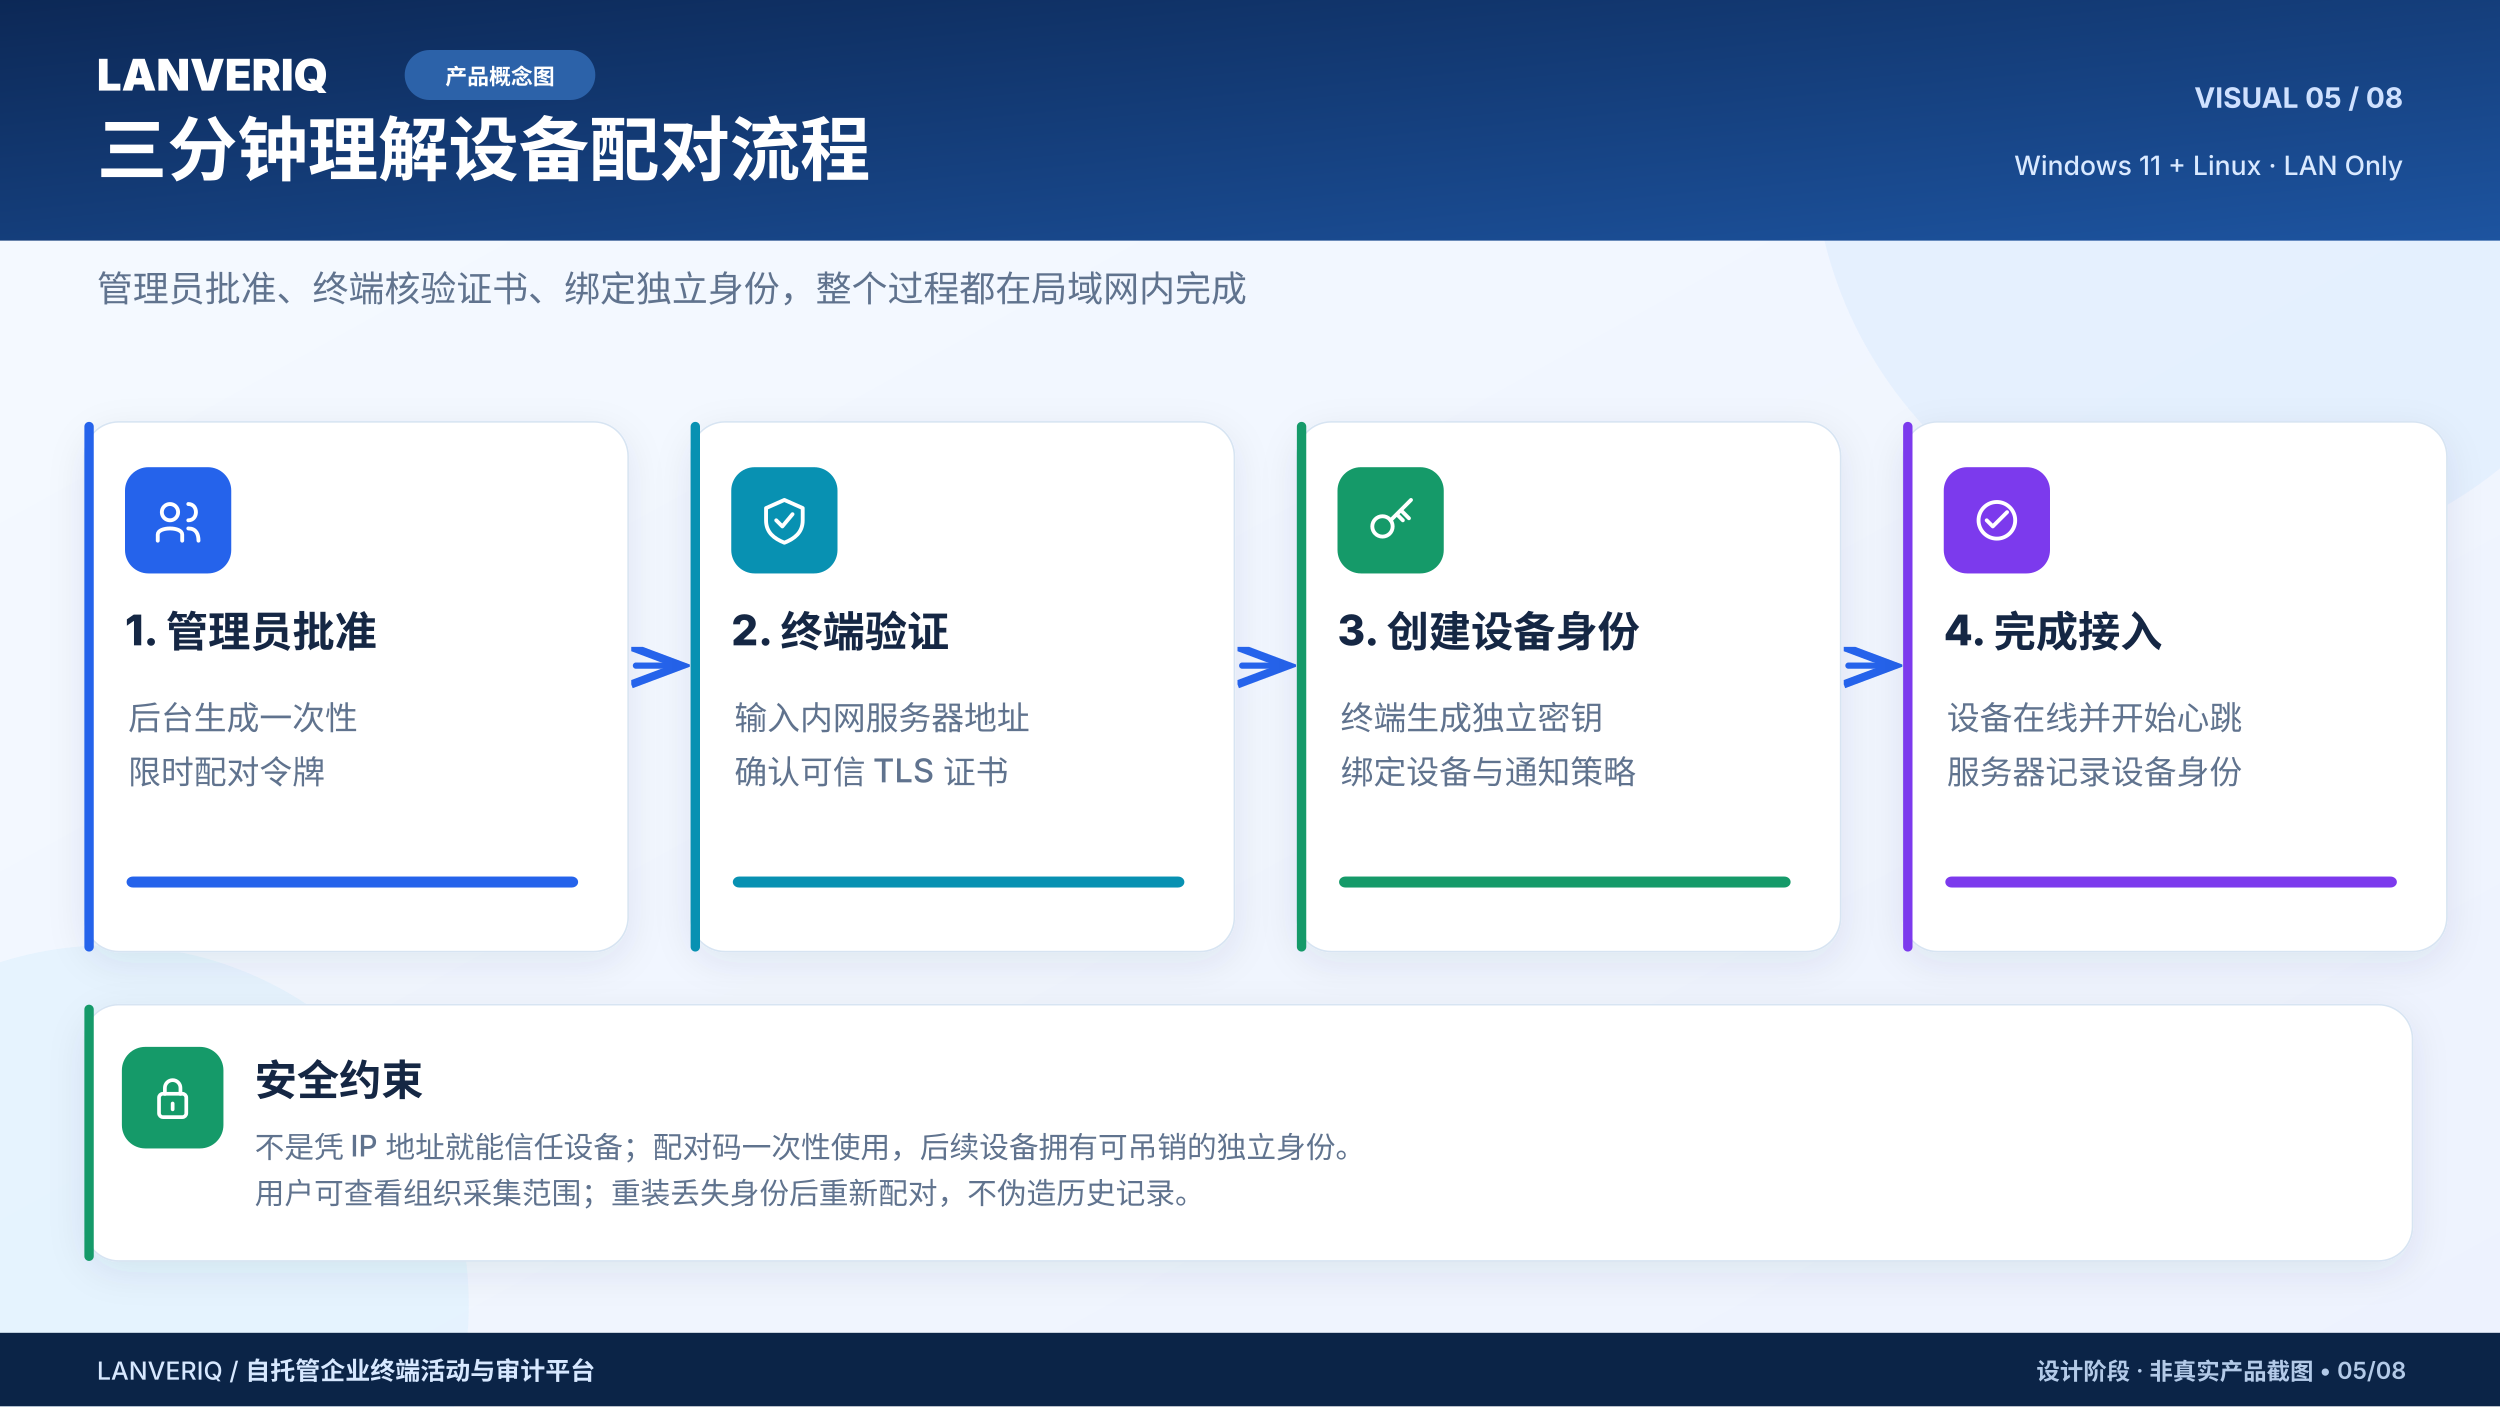
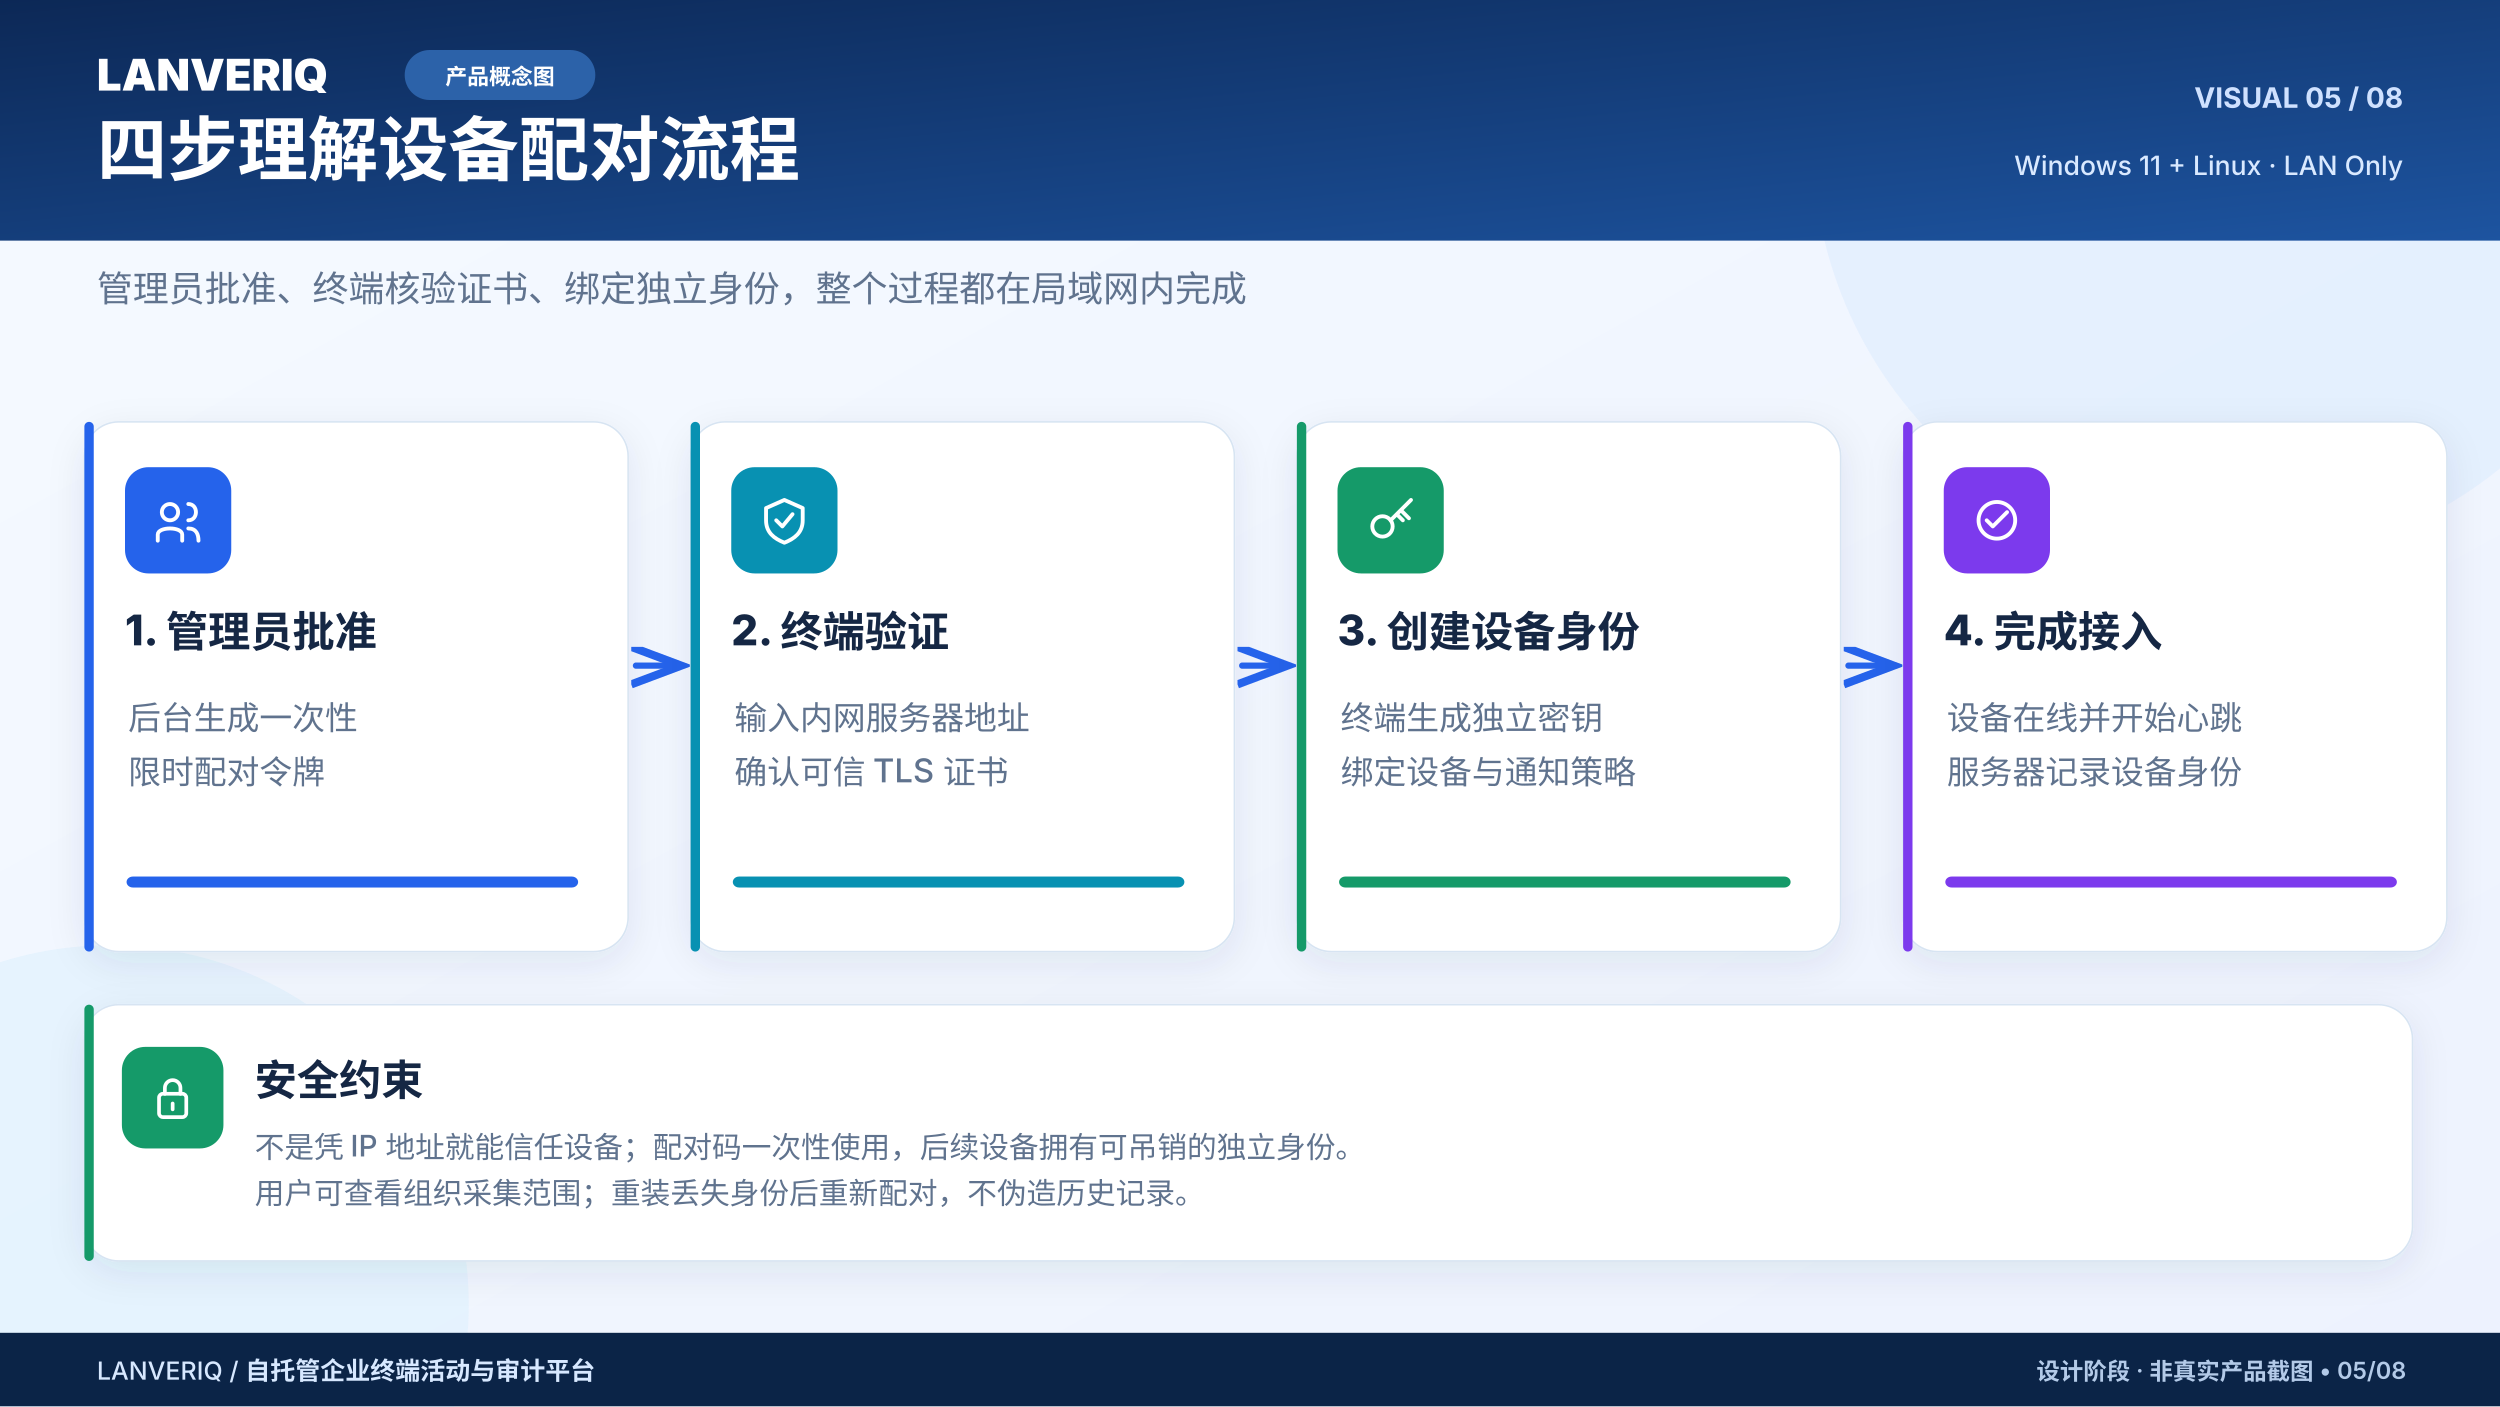
<svg xmlns="http://www.w3.org/2000/svg" width="1600" height="900" viewBox="0 0 1600 900" role="img" aria-labelledby="visualTitle visualDesc">
  <defs>
    <linearGradient id="sky" x1="0" y1="0" x2="1" y2="1">
      <stop stop-color="#F5FAFF" />
      <stop offset="1" stop-color="#EDF2FE" />
    </linearGradient>
    <linearGradient id="navy" x1="0" y1="0" x2="1" y2="1">
      <stop stop-color="#0C2856" />
      <stop offset="1" stop-color="#1D54A0" />
    </linearGradient>
    <filter id="shadow" x="-15%" y="-25%" width="140%" height="165%">
      <feDropShadow dx="0" dy="7" stdDeviation="12" flood-color="#0D3569" flood-opacity=".085" />
    </filter>
    <marker id="arrow" markerWidth="10" markerHeight="10" refX="8" refY="3" orient="auto">
      <path d="M0 0 8 3 0 6" fill="none" stroke="context-stroke" stroke-width="1.3" />
    </marker>
  </defs>
  <rect x="0" y="0" width="1600" height="900" rx="0" fill="url(#sky)" stroke="none" stroke-width="1" />
  <circle cx="1430" cy="90" r="270" fill="#DCEBFE" opacity=".56" />
  <circle cx="70" cy="835" r="230" fill="#E1F1FE" opacity=".75" />
  <rect x="0" y="0" width="1600" height="154" rx="0" fill="url(#navy)" stroke="none" stroke-width="1" />
  <text x="62" y="58" fill="#FFFFFF" font-size="28" font-weight="850" text-anchor="start" font-family="Inter,'Noto Sans SC','Noto Sans CJK SC','Microsoft YaHei',sans-serif">LANVERIQ</text>
  <rect x="259" y="32" width="122" height="32" rx="16" fill="#2C62A9" stroke="none" stroke-width="1" />
  <text x="320" y="54" fill="#FFFFFF" font-size="14" font-weight="700" text-anchor="middle" font-family="Inter,'Noto Sans SC','Noto Sans CJK SC','Microsoft YaHei',sans-serif">产品概念图</text>
-   <text x="62" y="112" fill="#FFFFFF" font-size="45" font-weight="760" text-anchor="start" font-family="Inter,'Noto Sans SC','Noto Sans CJK SC','Microsoft YaHei',sans-serif">三分钟理解设备配对流程</text>
+   <text x="62" y="112" fill="#FFFFFF" font-size="45" font-weight="760" text-anchor="start" font-family="Inter,'Noto Sans SC','Noto Sans CJK SC','Microsoft YaHei',sans-serif">四步理解设备配对流程</text>
  <text x="1538" y="69" fill="#CFE1FF" font-size="18" font-weight="700" text-anchor="end" font-family="Inter,'Noto Sans SC','Noto Sans CJK SC','Microsoft YaHei',sans-serif">VISUAL 05 / 08</text>
  <text x="1538" y="112" fill="#D9E9FF" font-size="17" font-weight="500" text-anchor="end" font-family="Inter,'Noto Sans SC','Noto Sans CJK SC','Microsoft YaHei',sans-serif">Windows 11 + Linux  ·  LAN Only</text>
  <text x="62" y="193" fill="#60738E" font-size="23" font-weight="500" text-anchor="start" font-family="Inter,'Noto Sans SC','Noto Sans CJK SC','Microsoft YaHei',sans-serif">管理员批准、终端核验证书、绑定独立身份，整个过程都在局域网内完成</text>
  <g filter="url(#shadow)">
    <rect x="54" y="270" width="348" height="339" rx="22" fill="#FFFFFF" stroke="#D7E4F2" stroke-width="1" />
  </g>
  <rect x="54" y="270" width="6" height="339" rx="3" fill="#2563EB" stroke="none" stroke-width="1" />
  <rect x="80" y="299" width="68" height="68" rx="15" fill="#2563EB" stroke="none" stroke-width="1" />
  <g transform="translate(98.36,317.36) scale(1.303333)" stroke="white" stroke-width="1.9" stroke-linecap="round" stroke-linejoin="round" fill="none">
    <circle cx="8" cy="8" r="4" />
    <path d="M2 22v-3c0-4 12-4 12 0v3M17 4c5 0 5 8 0 8M17 16c4 0 5 3 5 6" />
  </g>
  <text x="80" y="413" fill="#152744" font-size="27" font-weight="790" text-anchor="start" font-family="Inter,'Noto Sans SC','Noto Sans CJK SC','Microsoft YaHei',sans-serif">1. 管理员批准</text>
  <text x="82" y="467" fill="#60738E" font-size="21" font-weight="530" text-anchor="start" font-family="Inter,'Noto Sans SC','Noto Sans CJK SC','Microsoft YaHei',sans-serif">后台生成一次性</text>
  <text x="82" y="501.65" fill="#60738E" font-size="21" font-weight="530" text-anchor="start" font-family="Inter,'Noto Sans SC','Noto Sans CJK SC','Microsoft YaHei',sans-serif">限时配对令牌</text>
  <rect x="81" y="561" width="289" height="7" rx="4" fill="#2563EB" stroke="none" stroke-width="1" />
  <path d="M407 426 H436" fill="none" stroke="#2563EB" stroke-width="4" stroke-linecap="round" stroke-linejoin="round" marker-end="url(#arrow)" />
  <g filter="url(#shadow)">
    <rect x="442" y="270" width="348" height="339" rx="22" fill="#FFFFFF" stroke="#D7E4F2" stroke-width="1" />
  </g>
  <rect x="442" y="270" width="6" height="339" rx="3" fill="#0891B2" stroke="none" stroke-width="1" />
  <rect x="468" y="299" width="68" height="68" rx="15" fill="#0891B2" stroke="none" stroke-width="1" />
  <g transform="translate(486.36,317.36) scale(1.303333)" stroke="white" stroke-width="1.9" stroke-linecap="round" stroke-linejoin="round" fill="none">
    <path d="M12 2 21 6v6c0 6-4 9-9 11-5-2-9-5-9-11V6z" />
    <path d="m8 12 3 3 5-6" />
  </g>
  <text x="468" y="413" fill="#152744" font-size="27" font-weight="790" text-anchor="start" font-family="Inter,'Noto Sans SC','Noto Sans CJK SC','Microsoft YaHei',sans-serif">2. 终端验证</text>
  <text x="470" y="467" fill="#60738E" font-size="21" font-weight="530" text-anchor="start" font-family="Inter,'Noto Sans SC','Noto Sans CJK SC','Microsoft YaHei',sans-serif">输入内网服务器地址</text>
  <text x="470" y="501.65" fill="#60738E" font-size="21" font-weight="530" text-anchor="start" font-family="Inter,'Noto Sans SC','Noto Sans CJK SC','Microsoft YaHei',sans-serif">确认可信 TLS 证书</text>
  <rect x="469" y="561" width="289" height="7" rx="4" fill="#0891B2" stroke="none" stroke-width="1" />
  <path d="M795 426 H824" fill="none" stroke="#2563EB" stroke-width="4" stroke-linecap="round" stroke-linejoin="round" marker-end="url(#arrow)" />
  <g filter="url(#shadow)">
    <rect x="830" y="270" width="348" height="339" rx="22" fill="#FFFFFF" stroke="#D7E4F2" stroke-width="1" />
  </g>
  <rect x="830" y="270" width="6" height="339" rx="3" fill="#159A69" stroke="none" stroke-width="1" />
  <rect x="856" y="299" width="68" height="68" rx="15" fill="#159A69" stroke="none" stroke-width="1" />
  <g transform="translate(874.36,317.36) scale(1.303333)" stroke="white" stroke-width="1.9" stroke-linecap="round" stroke-linejoin="round" fill="none">
    <circle cx="8" cy="15" r="5" />
    <path d="M12 12 22 2M17 7l4 4M15 9l3 3" />
  </g>
  <text x="856" y="413" fill="#152744" font-size="27" font-weight="790" text-anchor="start" font-family="Inter,'Noto Sans SC','Noto Sans CJK SC','Microsoft YaHei',sans-serif">3. 创建设备身份</text>
  <text x="858" y="467" fill="#60738E" font-size="21" font-weight="530" text-anchor="start" font-family="Inter,'Noto Sans SC','Noto Sans CJK SC','Microsoft YaHei',sans-serif">终端生成独立密钥</text>
  <text x="858" y="501.65" fill="#60738E" font-size="21" font-weight="530" text-anchor="start" font-family="Inter,'Noto Sans SC','Noto Sans CJK SC','Microsoft YaHei',sans-serif">绑定设备与通知策略</text>
  <rect x="857" y="561" width="289" height="7" rx="4" fill="#159A69" stroke="none" stroke-width="1" />
  <path d="M1183 426 H1212" fill="none" stroke="#2563EB" stroke-width="4" stroke-linecap="round" stroke-linejoin="round" marker-end="url(#arrow)" />
  <g filter="url(#shadow)">
    <rect x="1218" y="270" width="348" height="339" rx="22" fill="#FFFFFF" stroke="#D7E4F2" stroke-width="1" />
  </g>
  <rect x="1218" y="270" width="6" height="339" rx="3" fill="#7C3AED" stroke="none" stroke-width="1" />
  <rect x="1244" y="299" width="68" height="68" rx="15" fill="#7C3AED" stroke="none" stroke-width="1" />
  <g transform="translate(1262.36,317.36) scale(1.303333)" stroke="white" stroke-width="1.9" stroke-linecap="round" stroke-linejoin="round" fill="none">
    <circle cx="12" cy="12" r="9" />
    <path d="m7 12 3 3 7-7" />
  </g>
  <text x="1244" y="413" fill="#152744" font-size="27" font-weight="790" text-anchor="start" font-family="Inter,'Noto Sans SC','Noto Sans CJK SC','Microsoft YaHei',sans-serif">4. 完成接入</text>
  <text x="1246" y="467" fill="#60738E" font-size="21" font-weight="530" text-anchor="start" font-family="Inter,'Noto Sans SC','Noto Sans CJK SC','Microsoft YaHei',sans-serif">设备在线并开始心跳</text>
  <text x="1246" y="501.65" fill="#60738E" font-size="21" font-weight="530" text-anchor="start" font-family="Inter,'Noto Sans SC','Noto Sans CJK SC','Microsoft YaHei',sans-serif">服务器记录设备身份</text>
  <rect x="1245" y="561" width="289" height="7" rx="4" fill="#7C3AED" stroke="none" stroke-width="1" />
  <g filter="url(#shadow)">
    <rect x="54" y="643" width="1490" height="164" rx="22" fill="#FFFFFF" stroke="#D7E4F2" stroke-width="1" />
  </g>
  <rect x="54" y="643" width="6" height="164" rx="3" fill="#159A69" stroke="none" stroke-width="1" />
  <rect x="78" y="670" width="65" height="65" rx="15" fill="#159A69" stroke="none" stroke-width="1" />
  <g transform="translate(95.55,687.55) scale(1.245833)" stroke="white" stroke-width="1.9" stroke-linecap="round" stroke-linejoin="round" fill="none">
    <rect x="5" y="10" width="14" height="12" rx="2" />
    <path d="M8 10V7a4 4 0 0 1 8 0v3M12 15v3" />
  </g>
  <text x="163" y="701" fill="#152744" font-size="27" font-weight="780" text-anchor="start" font-family="Inter,'Noto Sans SC','Noto Sans CJK SC','Microsoft YaHei',sans-serif">安全约束</text>
  <text x="163" y="741" fill="#60738E" font-size="19" font-weight="530" text-anchor="start" font-family="Inter,'Noto Sans SC','Noto Sans CJK SC','Microsoft YaHei',sans-serif">不是凭 IP 地址就能信任设备；配对码一次性使用，后续设备拥有可吊销的独立身份。</text>
  <text x="163" y="770.45" fill="#60738E" font-size="19" font-weight="530" text-anchor="start" font-family="Inter,'Noto Sans SC','Noto Sans CJK SC','Microsoft YaHei',sans-serif">用户可查看组织采集范围；重装丢失身份后重新配对，不伪造历史记录。</text>
  <rect x="0" y="853" width="1600" height="47" rx="0" fill="#0B2447" stroke="none" stroke-width="1" />
  <text x="62" y="883" fill="#D7E8FF" font-size="16" font-weight="550" text-anchor="start" font-family="Inter,'Noto Sans SC','Noto Sans CJK SC','Microsoft YaHei',sans-serif">LANVERIQ  /  自托管企业终端活动与审计平台</text>
  <text x="1540" y="883" fill="#B3CAE8" font-size="15" font-weight="600" text-anchor="end" font-family="Inter,'Noto Sans SC','Noto Sans CJK SC','Microsoft YaHei',sans-serif">设计阶段 · 非真实产品截图  •  05/08</text>
</svg>
